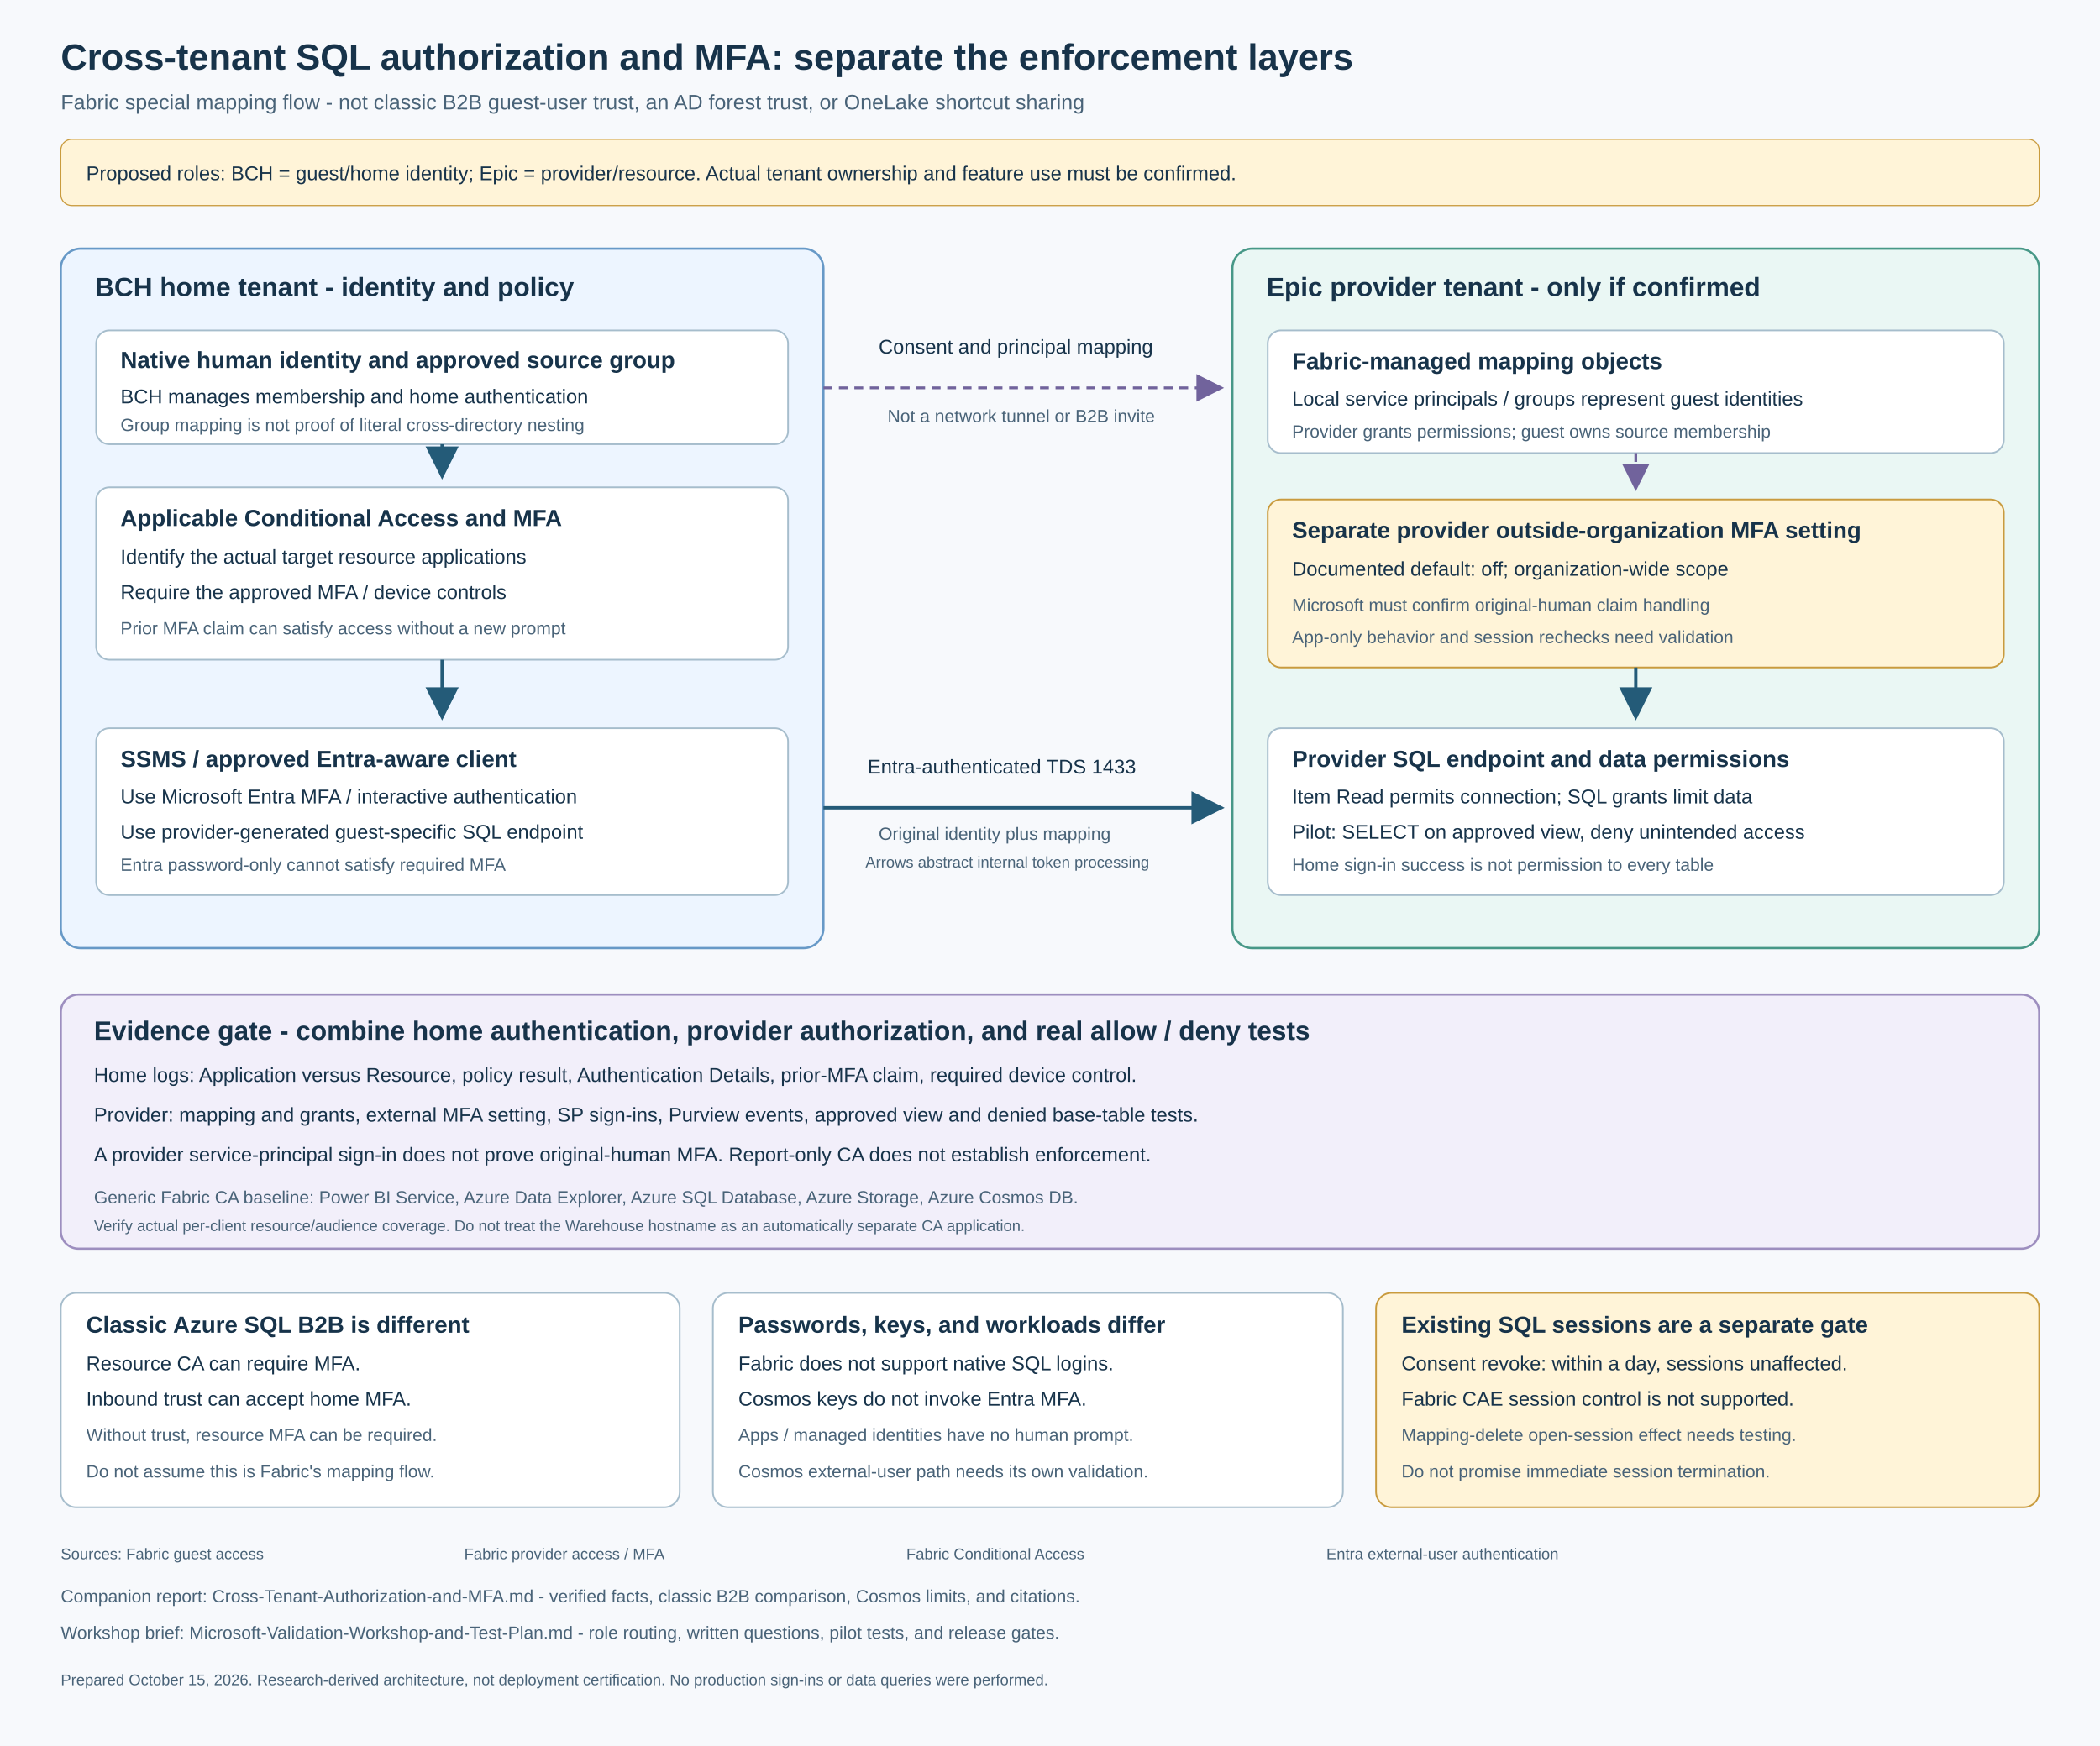
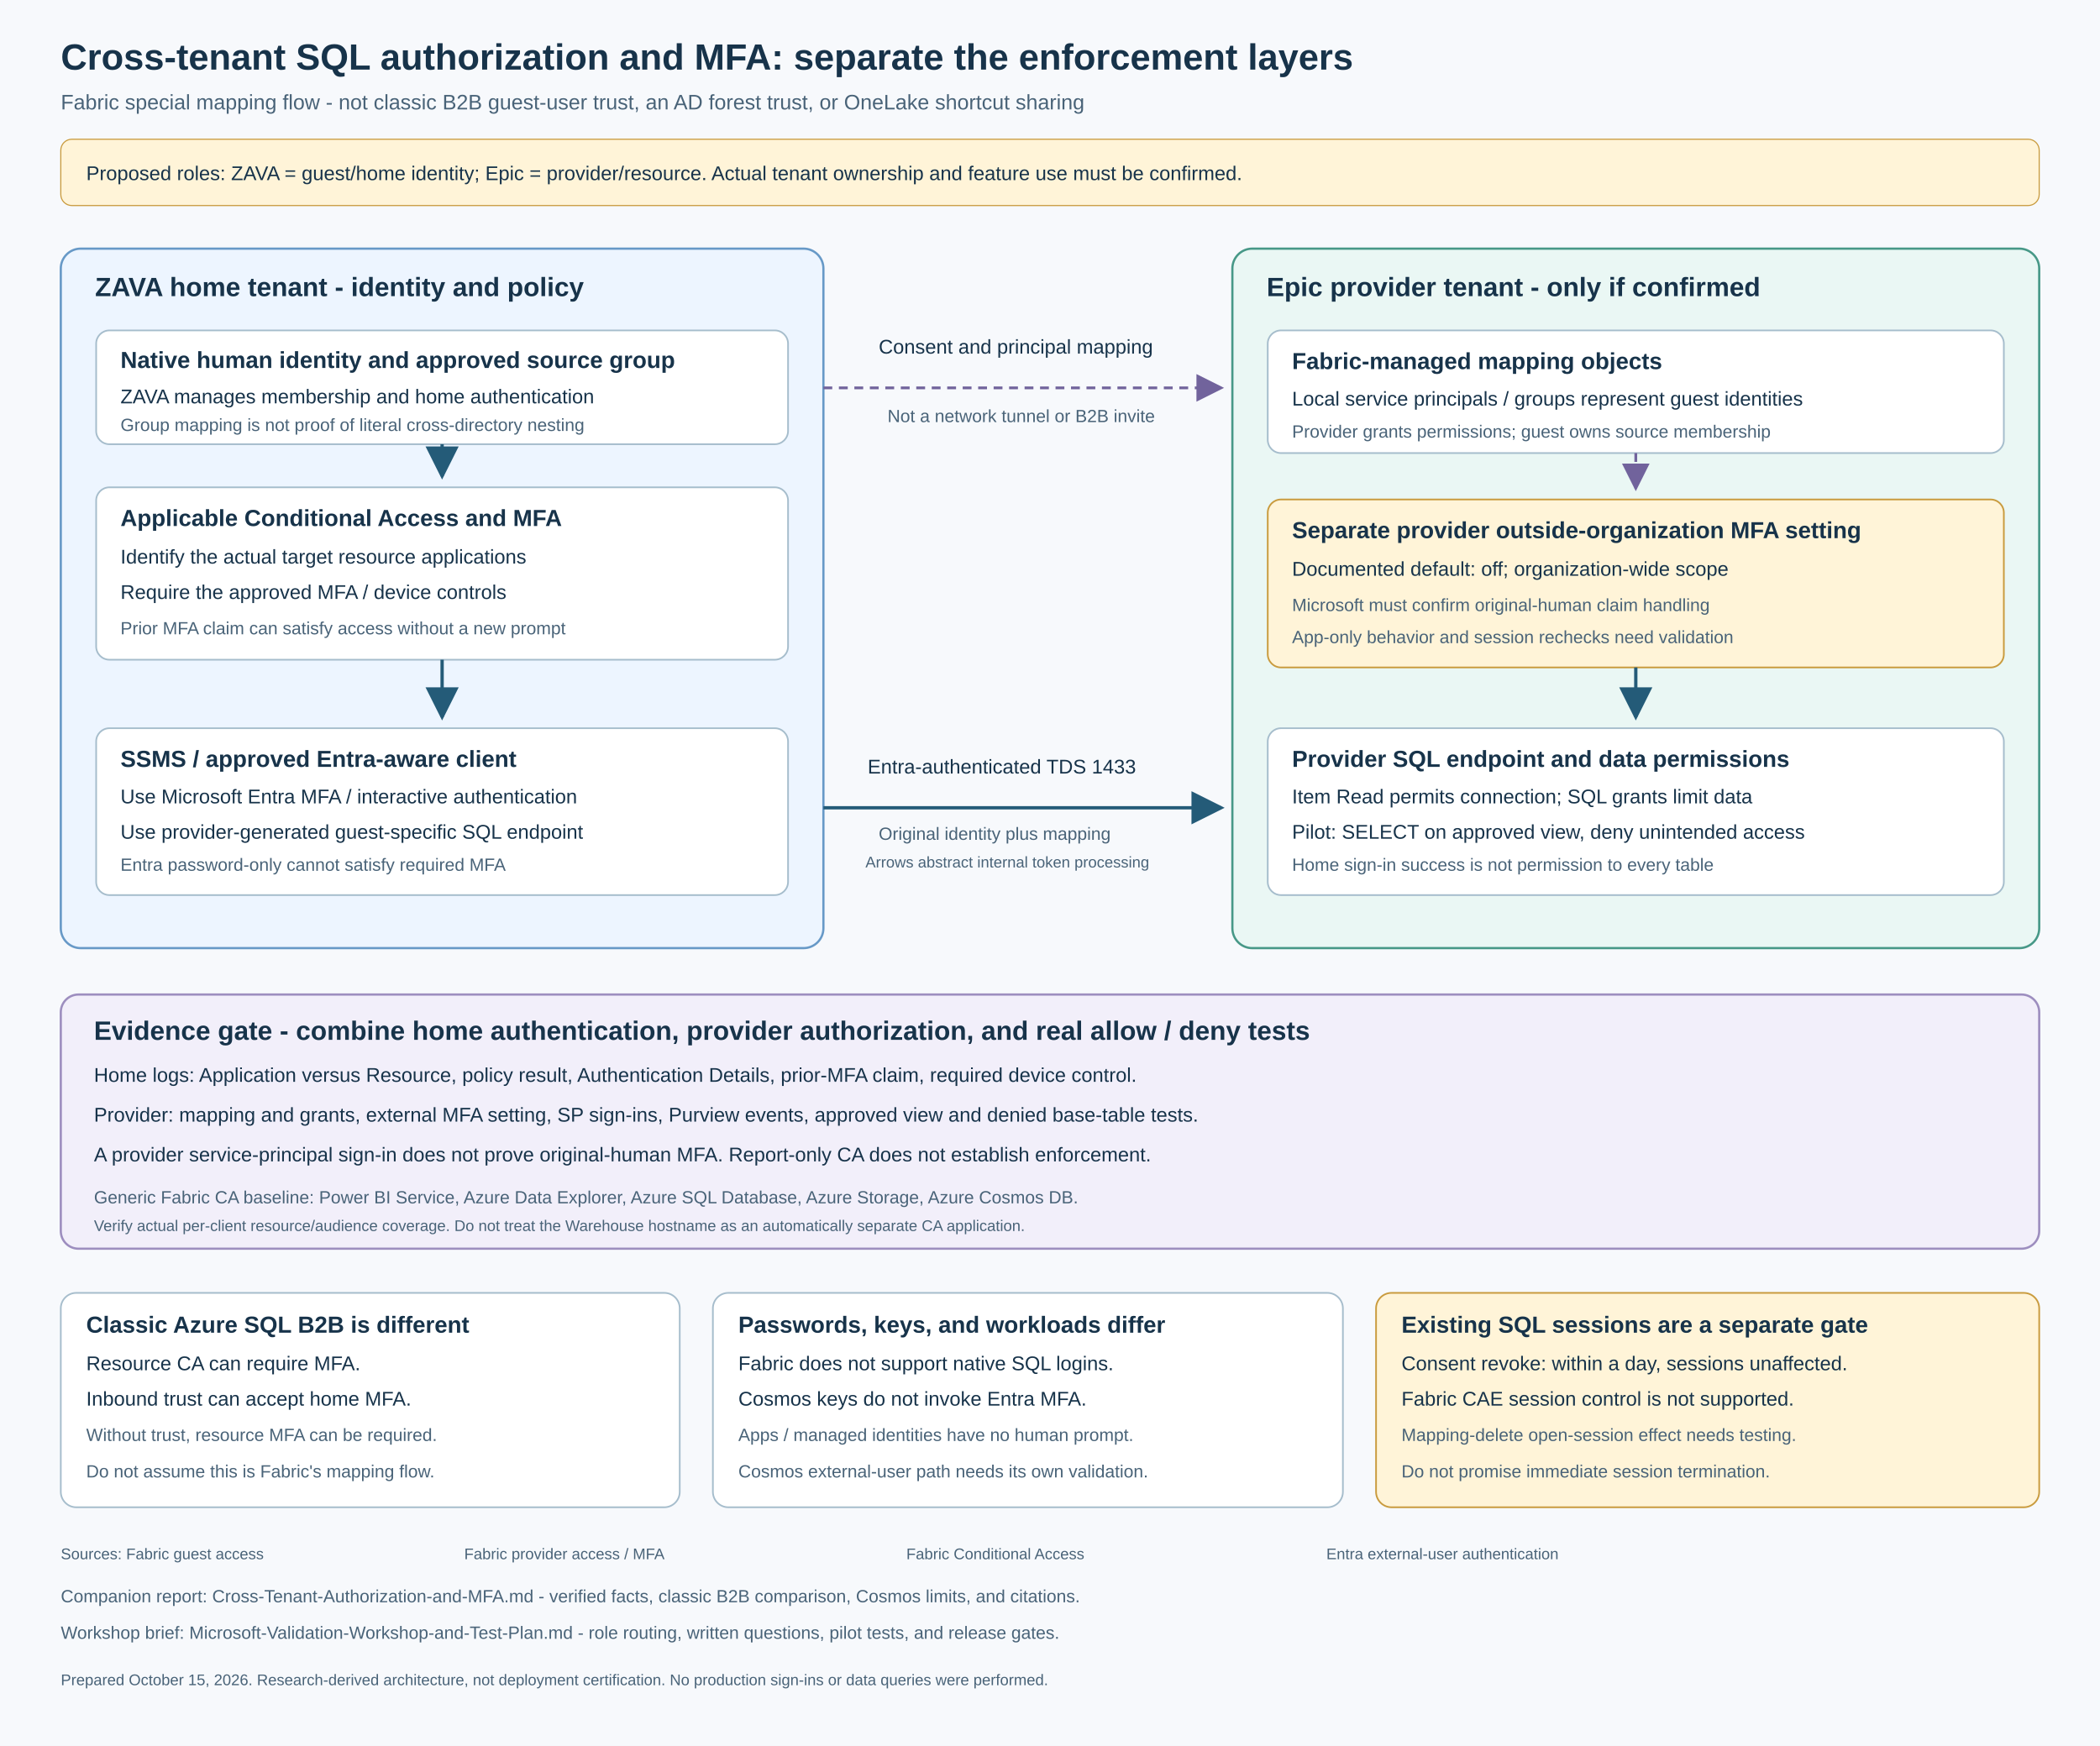
<svg xmlns="http://www.w3.org/2000/svg" width="1900" height="1580" viewBox="0 0 1900 1580" role="img" aria-labelledby="title desc">
  <defs>
    <marker id="arrow" markerWidth="10" markerHeight="10" refX="9" refY="5" orient="auto">
      <path d="M0 0 L10 5 L0 10 Z" fill="#245b78" />
    </marker>
    <marker id="dasharrow" markerWidth="10" markerHeight="10" refX="9" refY="5" orient="auto">
      <path d="M0 0 L10 5 L0 10 Z" fill="#71639c" />
    </marker>
    <style>
      text { font-family: "Segoe UI", Arial, sans-serif; fill: #17334a; }
      .title { font-size: 33px; font-weight: 700; }
      .subtitle { font-size: 19px; fill: #496378; }
      .section { font-size: 24px; font-weight: 700; }
      .heading { font-size: 21px; font-weight: 700; }
      .body { font-size: 18px; }
      .small { font-size: 16px; fill: #496378; }
      .tiny { font-size: 14px; fill: #496378; }
      .card { fill: #fff; stroke: #a6bdcc; stroke-width: 1.5; }
      .line { fill: none; stroke: #245b78; stroke-width: 3; marker-end: url(#arrow); }
      .dashed { fill: none; stroke: #71639c; stroke-width: 2.5; stroke-dasharray: 8 6; marker-end: url(#dasharrow); }
    </style>
  </defs>
  <rect width="1900" height="1580" fill="#f7f9fc" />
  <text x="55" y="63" class="title">Cross-tenant SQL authorization and MFA: separate the enforcement layers</text>
  <text x="55" y="99" class="subtitle">Fabric special mapping flow - not classic B2B guest-user trust, an AD forest trust, or OneLake shortcut sharing</text>
  <rect x="55" y="126" width="1790" height="60" rx="10" fill="#fff4d8" stroke="#c99b3e" />
-   <text x="78" y="163" class="body">Proposed roles: BCH = guest/home identity; Epic = provider/resource. Actual tenant ownership and feature use must be confirmed.</text>
+   <text x="78" y="163" class="body">Proposed roles: ZAVA = guest/home identity; Epic = provider/resource. Actual tenant ownership and feature use must be confirmed.</text>
  <rect x="55" y="225" width="690" height="633" rx="18" fill="#edf5ff" stroke="#6799c7" stroke-width="2" />
-   <text x="86" y="268" class="section">BCH home tenant - identity and policy</text>
+   <text x="86" y="268" class="section">ZAVA home tenant - identity and policy</text>
  <rect x="87" y="299" width="626" height="103" rx="12" class="card" />
  <text x="109" y="333" class="heading">Native human identity and approved source group</text>
-   <text x="109" y="365" class="body">BCH manages membership and home authentication</text>
+   <text x="109" y="365" class="body">ZAVA manages membership and home authentication</text>
  <text x="109" y="390" class="small">Group mapping is not proof of literal cross-directory nesting</text>
  <rect x="87" y="441" width="626" height="156" rx="12" class="card" />
  <text x="109" y="476" class="heading">Applicable Conditional Access and MFA</text>
  <text x="109" y="510" class="body">Identify the actual target resource applications</text>
  <text x="109" y="542" class="body">Require the approved MFA / device controls</text>
  <text x="109" y="574" class="small">Prior MFA claim can satisfy access without a new prompt</text>
  <path d="M400 402 V431" class="line" />
  <rect x="87" y="659" width="626" height="151" rx="12" class="card" />
  <text x="109" y="694" class="heading">SSMS / approved Entra-aware client</text>
  <text x="109" y="727" class="body">Use Microsoft Entra MFA / interactive authentication</text>
  <text x="109" y="759" class="body">Use provider-generated guest-specific SQL endpoint</text>
  <text x="109" y="788" class="small">Entra password-only cannot satisfy required MFA</text>
  <path d="M400 597 V649" class="line" />
  <rect x="1115" y="225" width="730" height="633" rx="18" fill="#eaf7f4" stroke="#479887" stroke-width="2" />
  <text x="1146" y="268" class="section">Epic provider tenant - only if confirmed</text>
  <rect x="1147" y="299" width="666" height="111" rx="12" class="card" />
  <text x="1169" y="334" class="heading">Fabric-managed mapping objects</text>
  <text x="1169" y="367" class="body">Local service principals / groups represent guest identities</text>
  <text x="1169" y="396" class="small">Provider grants permissions; guest owns source membership</text>
  <rect x="1147" y="452" width="666" height="152" rx="12" fill="#fff4d8" stroke="#c99b3e" stroke-width="1.5" />
  <text x="1169" y="487" class="heading">Separate provider outside-organization MFA setting</text>
  <text x="1169" y="521" class="body">Documented default: off; organization-wide scope</text>
  <text x="1169" y="553" class="small">Microsoft must confirm original-human claim handling</text>
  <text x="1169" y="582" class="small">App-only behavior and session rechecks need validation</text>
  <rect x="1147" y="659" width="666" height="151" rx="12" class="card" />
  <text x="1169" y="694" class="heading">Provider SQL endpoint and data permissions</text>
  <text x="1169" y="727" class="body">Item Read permits connection; SQL grants limit data</text>
  <text x="1169" y="759" class="body">Pilot: SELECT on approved view, deny unintended access</text>
  <text x="1169" y="788" class="small">Home sign-in success is not permission to every table</text>
  <path d="M1480 410 V442" class="dashed" />
  <path d="M1480 604 V649" class="line" />
  <path d="M745 731 H1105" class="line" />
  <text x="785" y="700" class="body">Entra-authenticated TDS 1433</text>
  <text x="795" y="760" class="small">Original identity plus mapping</text>
  <text x="783" y="785" class="tiny">Arrows abstract internal token processing</text>
  <path d="M745 351 H1105" class="dashed" />
  <text x="795" y="320" class="body">Consent and principal mapping</text>
  <text x="803" y="382" class="small">Not a network tunnel or B2B invite</text>
  <rect x="55" y="900" width="1790" height="230" rx="16" fill="#f2effa" stroke="#9d8ebf" stroke-width="2" />
  <text x="85" y="941" class="section">Evidence gate - combine home authentication, provider authorization, and real allow / deny tests</text>
  <text x="85" y="979" class="body">Home logs: Application versus Resource, policy result, Authentication Details, prior-MFA claim, required device control.</text>
  <text x="85" y="1015" class="body">Provider: mapping and grants, external MFA setting, SP sign-ins, Purview events, approved view and denied base-table tests.</text>
  <text x="85" y="1051" class="body">A provider service-principal sign-in does not prove original-human MFA. Report-only CA does not establish enforcement.</text>
  <text x="85" y="1089" class="small">Generic Fabric CA baseline: Power BI Service, Azure Data Explorer, Azure SQL Database, Azure Storage, Azure Cosmos DB.</text>
  <text x="85" y="1114" class="tiny">Verify actual per-client resource/audience coverage. Do not treat the Warehouse hostname as an automatically separate CA application.</text>
  <rect x="55" y="1170" width="560" height="194" rx="14" class="card" />
  <text x="78" y="1206" class="heading">Classic Azure SQL B2B is different</text>
  <text x="78" y="1240" class="body">Resource CA can require MFA.</text>
  <text x="78" y="1272" class="body">Inbound trust can accept home MFA.</text>
  <text x="78" y="1304" class="small">Without trust, resource MFA can be required.</text>
  <text x="78" y="1337" class="small">Do not assume this is Fabric's mapping flow.</text>
  <rect x="645" y="1170" width="570" height="194" rx="14" class="card" />
  <text x="668" y="1206" class="heading">Passwords, keys, and workloads differ</text>
  <text x="668" y="1240" class="body">Fabric does not support native SQL logins.</text>
  <text x="668" y="1272" class="body">Cosmos keys do not invoke Entra MFA.</text>
  <text x="668" y="1304" class="small">Apps / managed identities have no human prompt.</text>
  <text x="668" y="1337" class="small">Cosmos external-user path needs its own validation.</text>
  <rect x="1245" y="1170" width="600" height="194" rx="14" fill="#fff4d8" stroke="#c99b3e" stroke-width="1.5" />
  <text x="1268" y="1206" class="heading">Existing SQL sessions are a separate gate</text>
  <text x="1268" y="1240" class="body">Consent revoke: within a day, sessions unaffected.</text>
  <text x="1268" y="1272" class="body">Fabric CAE session control is not supported.</text>
  <text x="1268" y="1304" class="small">Mapping-delete open-session effect needs testing.</text>
  <text x="1268" y="1337" class="small">Do not promise immediate session termination.</text>
  <a href="https://learn.microsoft.com/en-us/fabric/enterprise/cross-tenant-access">
    <text x="55" y="1411" class="tiny">Sources: Fabric guest access</text>
  </a>
  <a href="https://learn.microsoft.com/en-us/fabric/enterprise/cross-tenant-access-for-providers">
    <text x="420" y="1411" class="tiny">Fabric provider access / MFA</text>
  </a>
  <a href="https://learn.microsoft.com/en-us/fabric/security/security-conditional-access">
    <text x="820" y="1411" class="tiny">Fabric Conditional Access</text>
  </a>
  <a href="https://learn.microsoft.com/en-us/entra/external-id/authentication-conditional-access">
    <text x="1200" y="1411" class="tiny">Entra external-user authentication</text>
  </a>
  <text x="55" y="1450" class="small">Companion report: Cross-Tenant-Authorization-and-MFA.md - verified facts, classic B2B comparison, Cosmos limits, and citations.</text>
  <text x="55" y="1483" class="small">Workshop brief: Microsoft-Validation-Workshop-and-Test-Plan.md - role routing, written questions, pilot tests, and release gates.</text>
  <text x="55" y="1525" class="tiny">Prepared October 15, 2026. Research-derived architecture, not deployment certification. No production sign-ins or data queries were performed.</text>
</svg>
